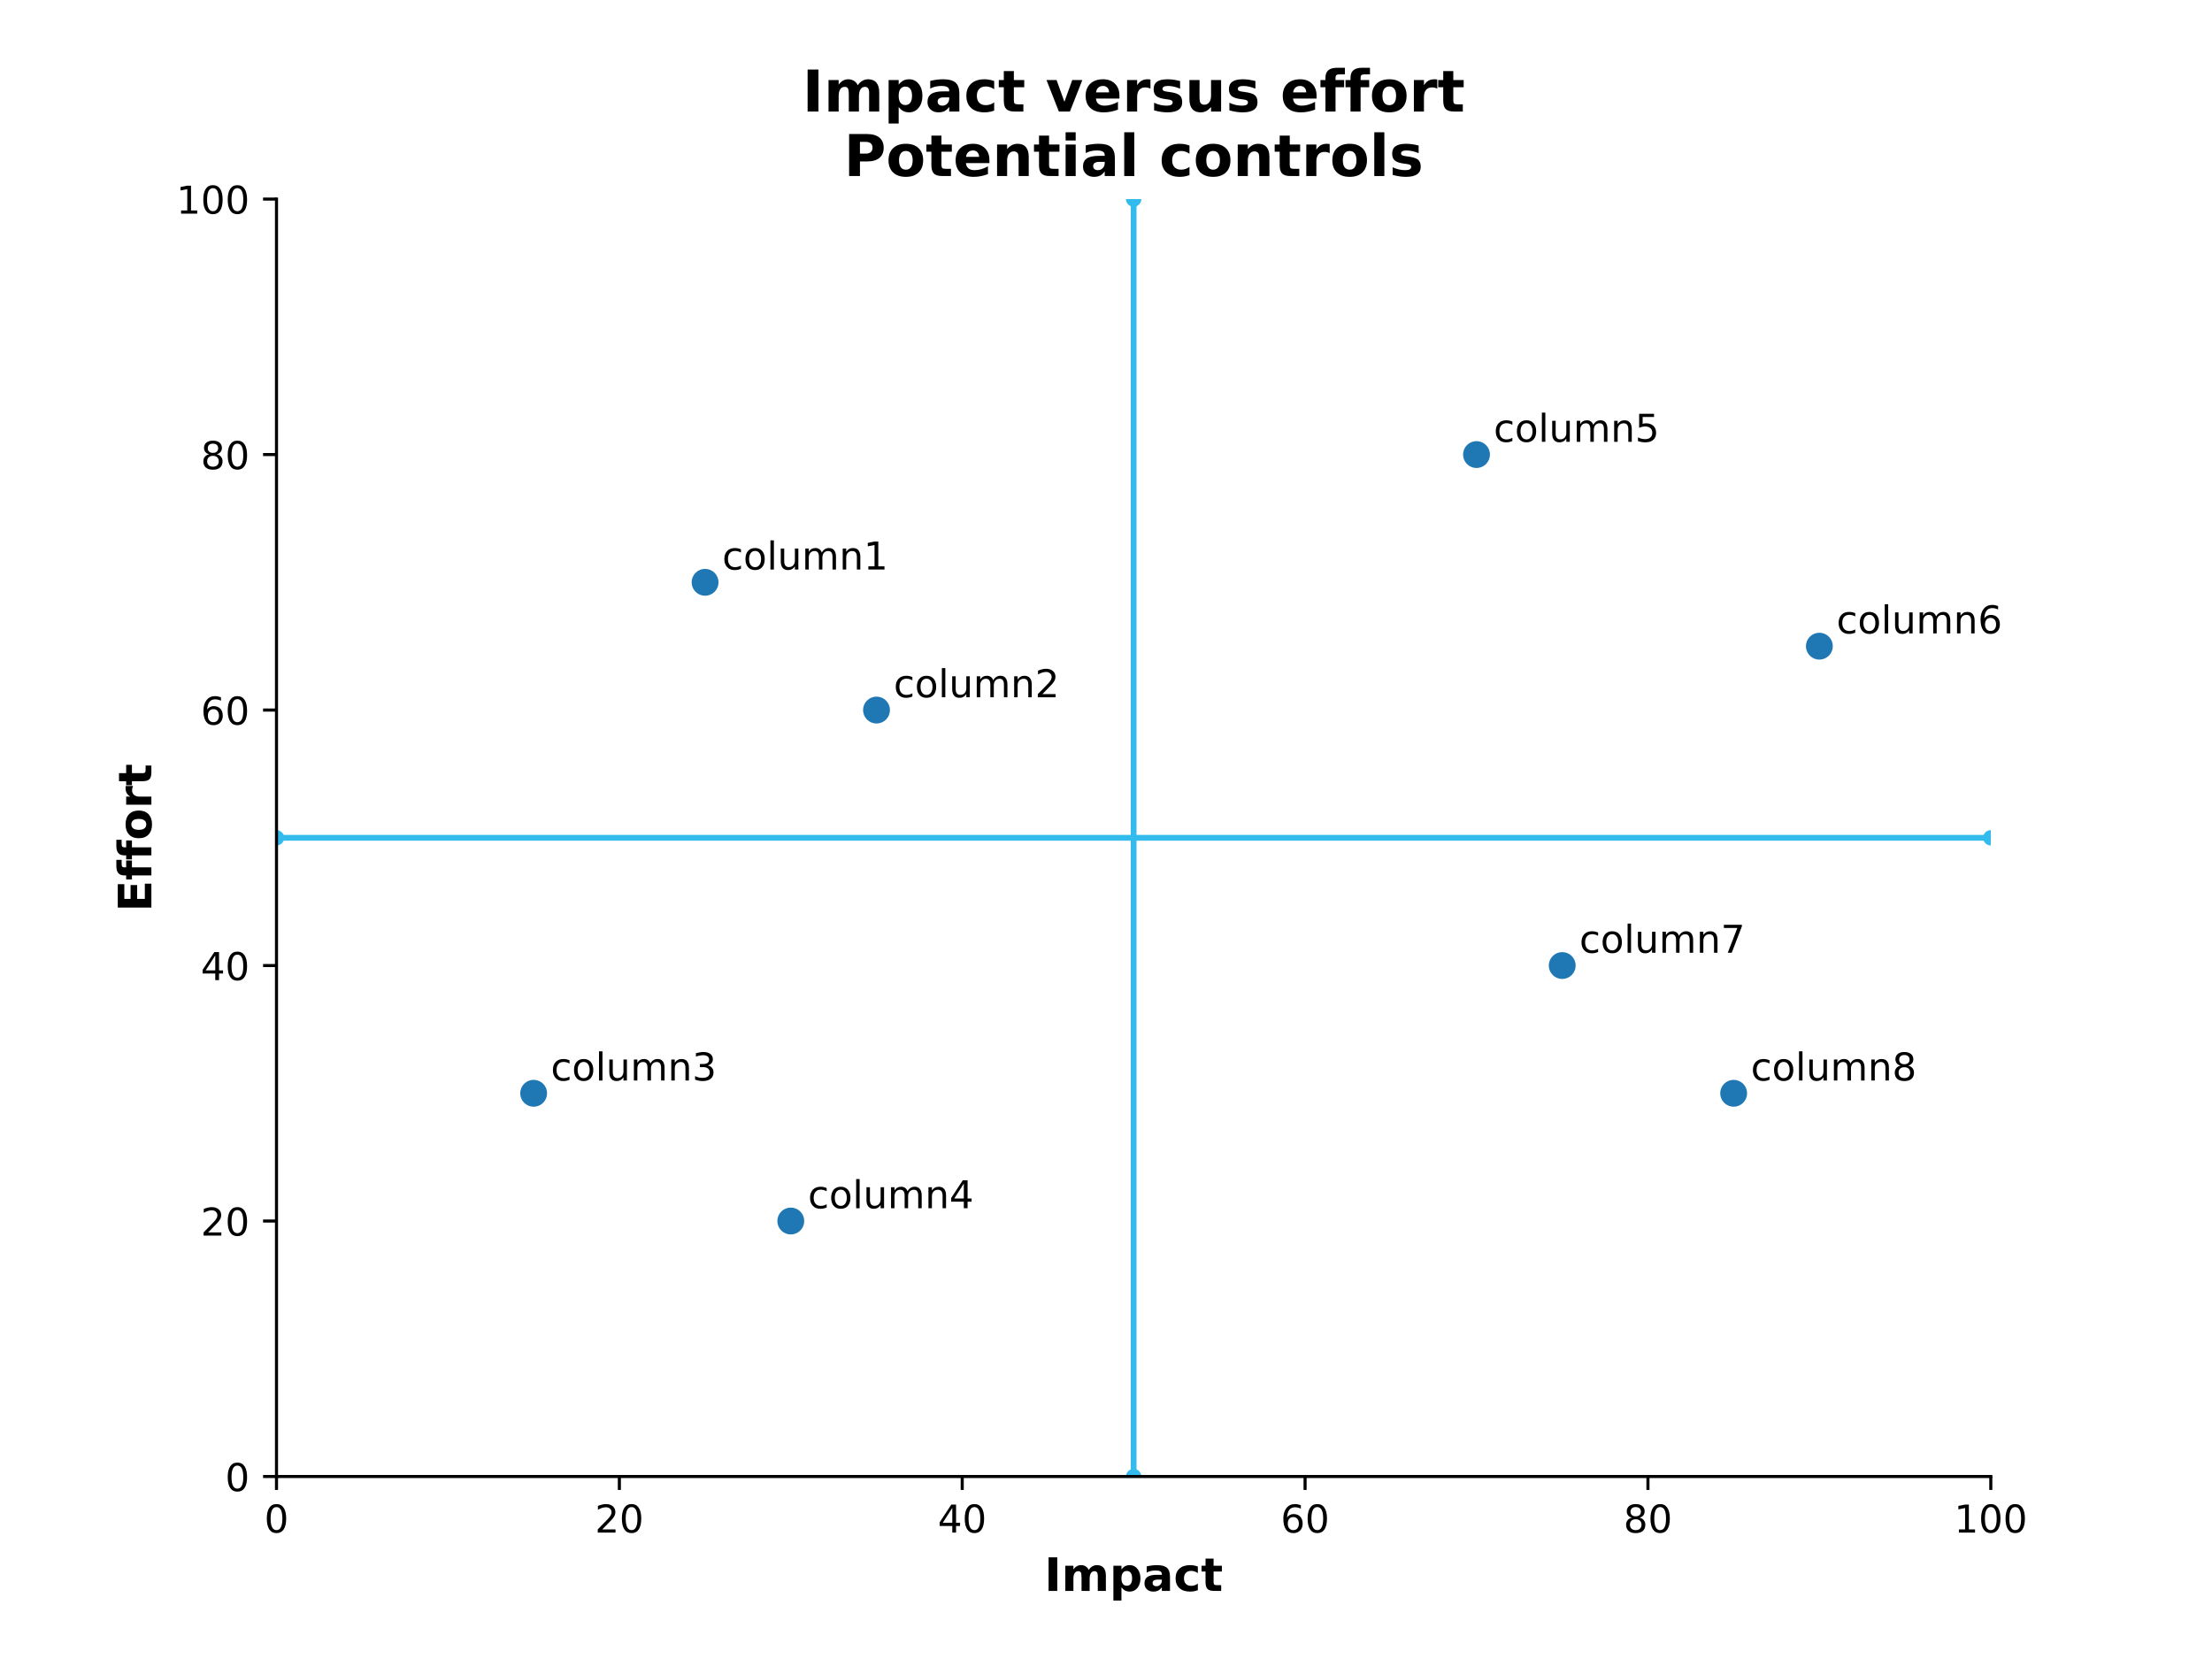
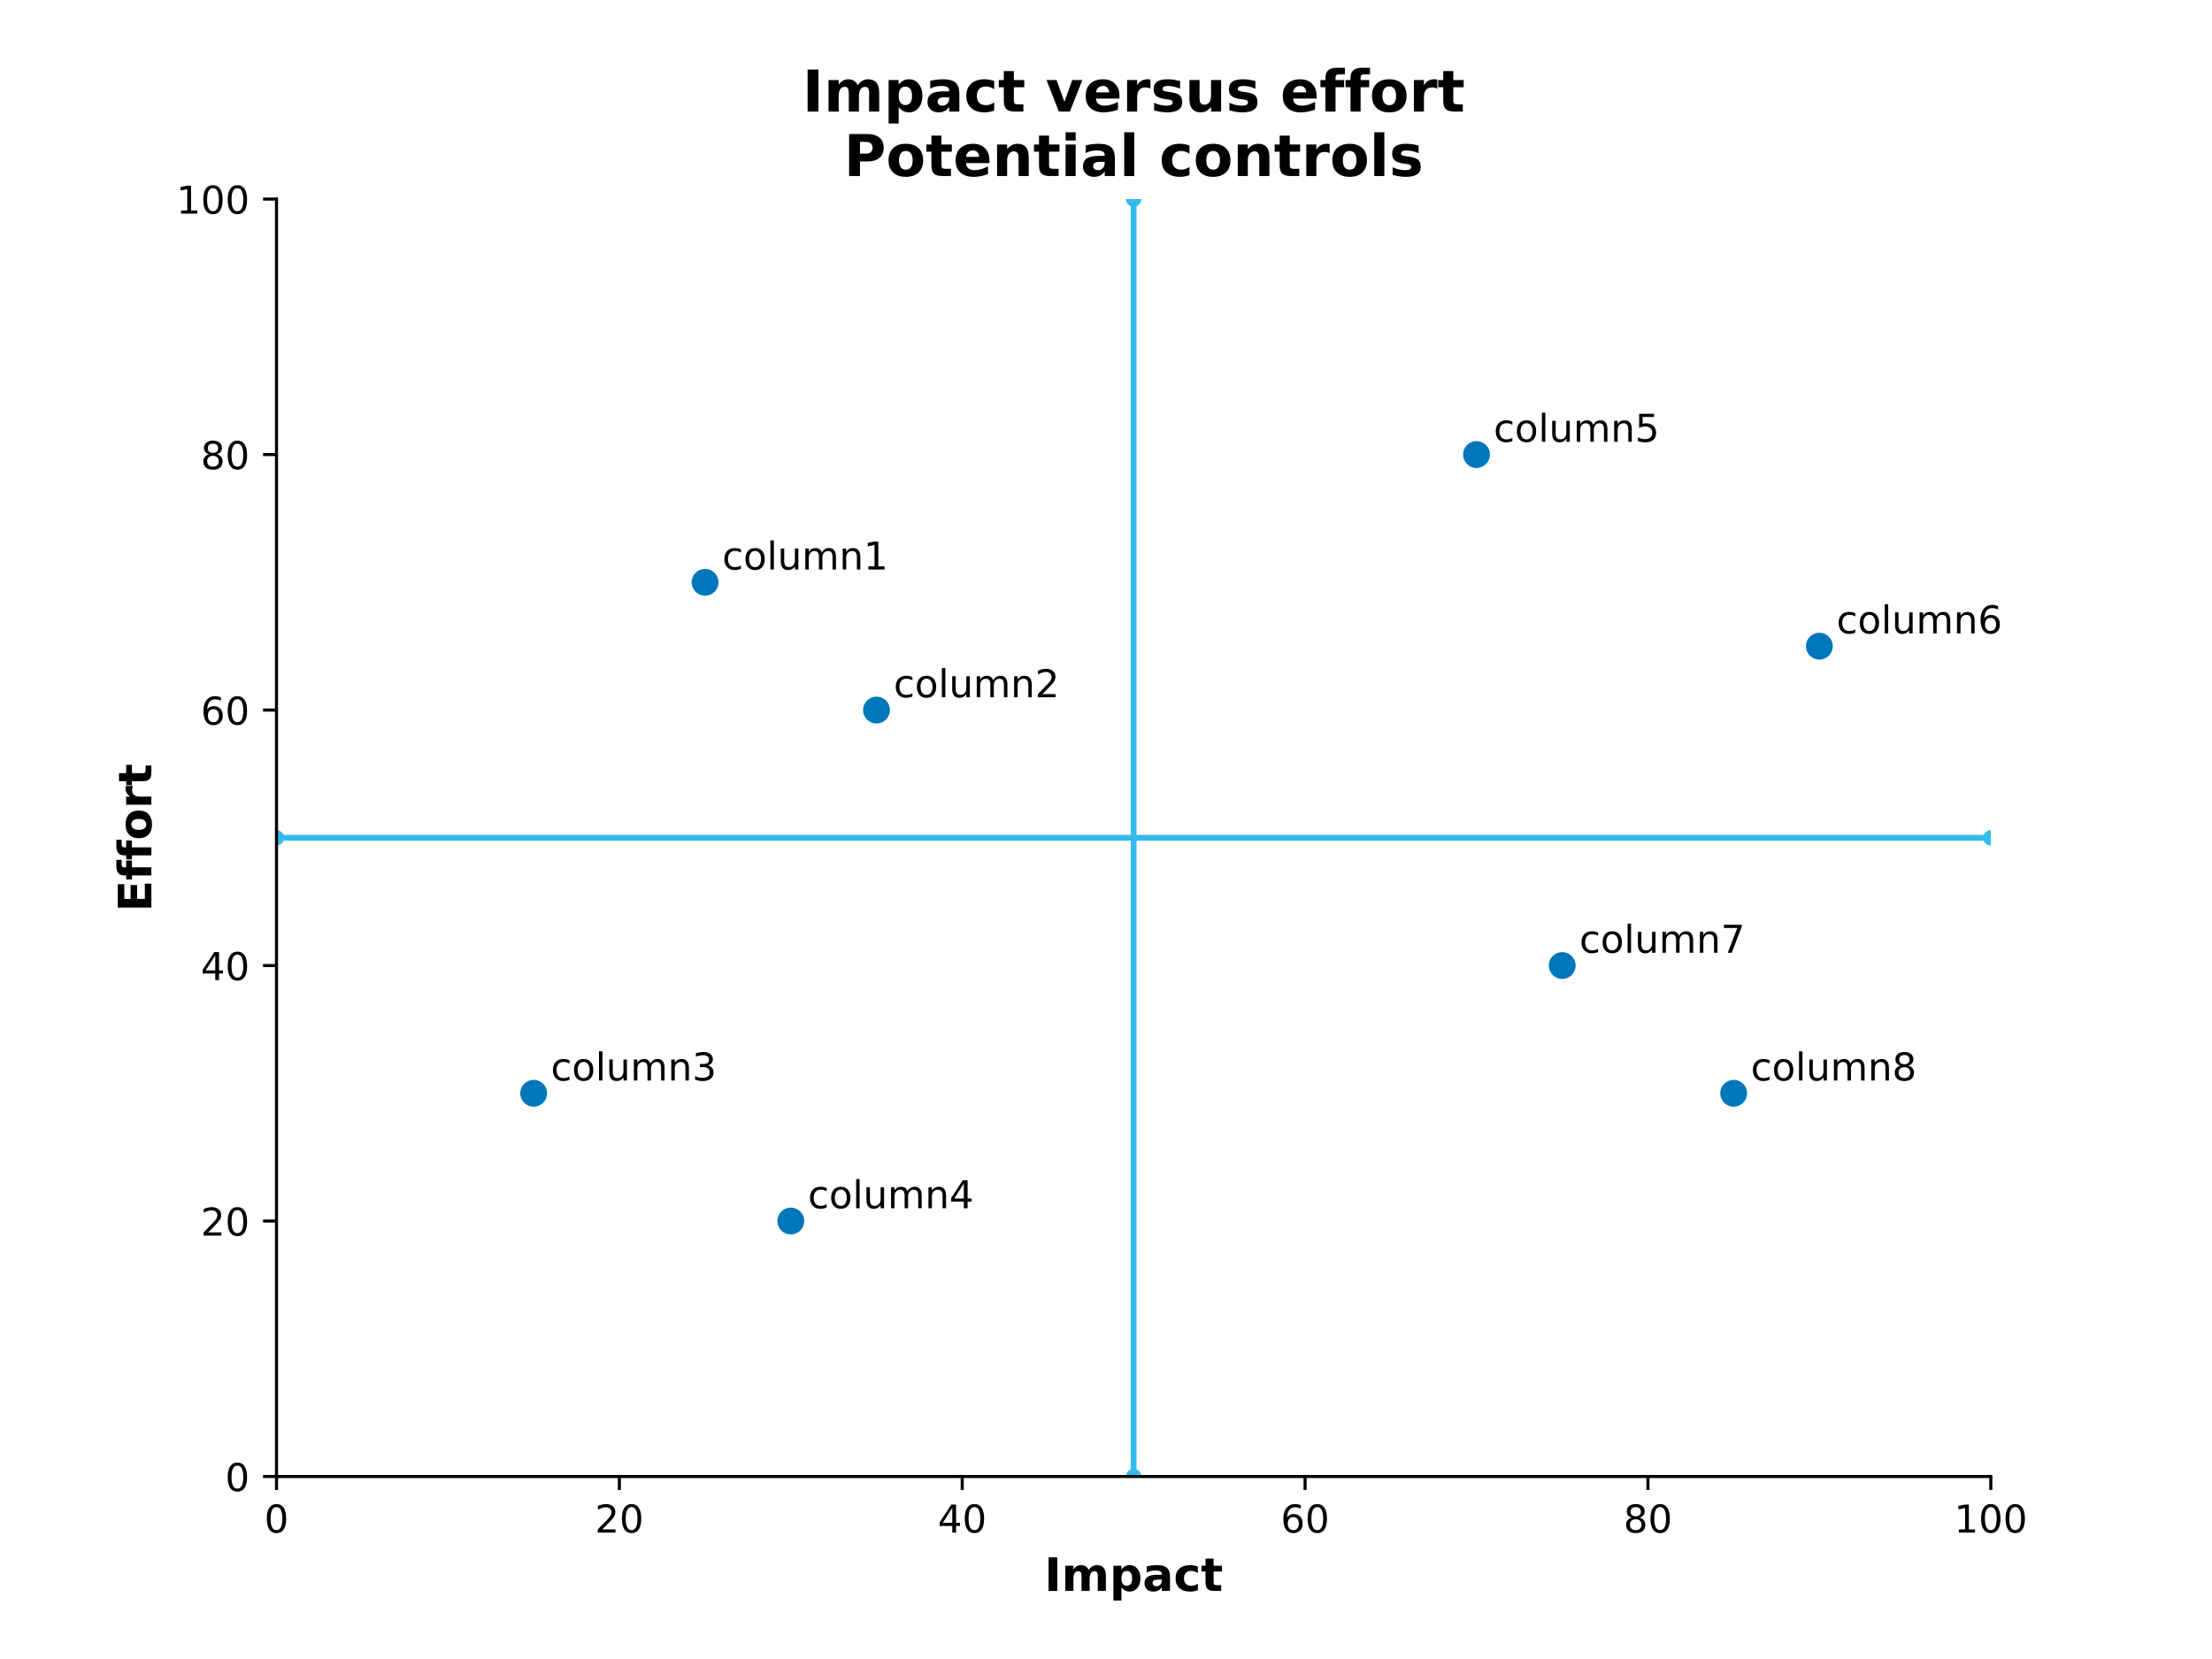
<svg xmlns="http://www.w3.org/2000/svg" xmlns:xlink="http://www.w3.org/1999/xlink" width="576pt" height="432pt" viewBox="0 0 576 432" version="1.1">
  <defs>
    <style type="text/css">*{stroke-linejoin: round; stroke-linecap: butt}</style>
  </defs>
  <g id="figure_1">
    <g id="patch_1">
      <path d="M 0 432  L 576 432  L 576 0  L 0 0  z " style="fill: #ffffff" />
    </g>
    <g id="axes_1">
      <g id="patch_2">
        <path d="M 72 384.48  L 518.4 384.48  L 518.4 51.84  L 72 51.84  z " style="fill: #ffffff" />
      </g>
      <g id="matplotlib.axis_1">
        <g id="xtick_1">
          <g id="line2d_1">
            <defs>
-               <path id="m9c594d30dd" d="M 0 0  L 0 3.5  " style="stroke: #000000; stroke-width: 0.8" />
+               <path id="m097df28d98" d="M 0 0  L 0 3.5  " style="stroke: #000000; stroke-width: 0.8" />
            </defs>
            <g>
-               <use xlink:href="#m9c594d30dd" x="72" y="384.48" style="stroke: #000000; stroke-width: 0.8" />
+               <use xlink:href="#m097df28d98" x="72" y="384.48" style="stroke: #000000; stroke-width: 0.8" />
            </g>
          </g>
          <g id="text_1">
            <g transform="translate(68.81875 399.0784)scale(0.1 -0.1)">
              <defs>
                <path id="DejaVuSans-30" d="M 2034 4250  Q 1547 4250 1301 3770  Q 1056 3291 1056 2328  Q 1056 1369 1301 889  Q 1547 409 2034 409  Q 2525 409 2770 889  Q 3016 1369 3016 2328  Q 3016 3291 2770 3770  Q 2525 4250 2034 4250  z M 2034 4750  Q 2819 4750 3233 4129  Q 3647 3509 3647 2328  Q 3647 1150 3233 529  Q 2819 -91 2034 -91  Q 1250 -91 836 529  Q 422 1150 422 2328  Q 422 3509 836 4129  Q 1250 4750 2034 4750  z " transform="scale(0.015625)" />
              </defs>
              <use xlink:href="#DejaVuSans-30" />
            </g>
          </g>
        </g>
        <g id="xtick_2">
          <g id="line2d_2">
            <g>
-               <use xlink:href="#m9c594d30dd" x="161.28" y="384.48" style="stroke: #000000; stroke-width: 0.8" />
+               <use xlink:href="#m097df28d98" x="161.28" y="384.48" style="stroke: #000000; stroke-width: 0.8" />
            </g>
          </g>
          <g id="text_2">
            <g transform="translate(154.9175 399.0784)scale(0.1 -0.1)">
              <defs>
                <path id="DejaVuSans-32" d="M 1228 531  L 3431 531  L 3431 0  L 469 0  L 469 531  Q 828 903 1448 1529  Q 2069 2156 2228 2338  Q 2531 2678 2651 2914  Q 2772 3150 2772 3378  Q 2772 3750 2511 3984  Q 2250 4219 1831 4219  Q 1534 4219 1204 4116  Q 875 4013 500 3803  L 500 4441  Q 881 4594 1212 4672  Q 1544 4750 1819 4750  Q 2544 4750 2975 4387  Q 3406 4025 3406 3419  Q 3406 3131 3298 2873  Q 3191 2616 2906 2266  Q 2828 2175 2409 1742  Q 1991 1309 1228 531  z " transform="scale(0.015625)" />
              </defs>
              <use xlink:href="#DejaVuSans-32" />
              <use xlink:href="#DejaVuSans-30" x="63.623" />
            </g>
          </g>
        </g>
        <g id="xtick_3">
          <g id="line2d_3">
            <g>
-               <use xlink:href="#m9c594d30dd" x="250.56" y="384.48" style="stroke: #000000; stroke-width: 0.8" />
+               <use xlink:href="#m097df28d98" x="250.56" y="384.48" style="stroke: #000000; stroke-width: 0.8" />
            </g>
          </g>
          <g id="text_3">
            <g transform="translate(244.1975 399.0784)scale(0.1 -0.1)">
              <defs>
                <path id="DejaVuSans-34" d="M 2419 4116  L 825 1625  L 2419 1625  L 2419 4116  z M 2253 4666  L 3047 4666  L 3047 1625  L 3713 1625  L 3713 1100  L 3047 1100  L 3047 0  L 2419 0  L 2419 1100  L 313 1100  L 313 1709  L 2253 4666  z " transform="scale(0.015625)" />
              </defs>
              <use xlink:href="#DejaVuSans-34" />
              <use xlink:href="#DejaVuSans-30" x="63.623" />
            </g>
          </g>
        </g>
        <g id="xtick_4">
          <g id="line2d_4">
            <g>
-               <use xlink:href="#m9c594d30dd" x="339.84" y="384.48" style="stroke: #000000; stroke-width: 0.8" />
+               <use xlink:href="#m097df28d98" x="339.84" y="384.48" style="stroke: #000000; stroke-width: 0.8" />
            </g>
          </g>
          <g id="text_4">
            <g transform="translate(333.4775 399.0784)scale(0.1 -0.1)">
              <defs>
                <path id="DejaVuSans-36" d="M 2113 2584  Q 1688 2584 1439 2293  Q 1191 2003 1191 1497  Q 1191 994 1439 701  Q 1688 409 2113 409  Q 2538 409 2786 701  Q 3034 994 3034 1497  Q 3034 2003 2786 2293  Q 2538 2584 2113 2584  z M 3366 4563  L 3366 3988  Q 3128 4100 2886 4159  Q 2644 4219 2406 4219  Q 1781 4219 1451 3797  Q 1122 3375 1075 2522  Q 1259 2794 1537 2939  Q 1816 3084 2150 3084  Q 2853 3084 3261 2657  Q 3669 2231 3669 1497  Q 3669 778 3244 343  Q 2819 -91 2113 -91  Q 1303 -91 875 529  Q 447 1150 447 2328  Q 447 3434 972 4092  Q 1497 4750 2381 4750  Q 2619 4750 2861 4703  Q 3103 4656 3366 4563  z " transform="scale(0.015625)" />
              </defs>
              <use xlink:href="#DejaVuSans-36" />
              <use xlink:href="#DejaVuSans-30" x="63.623" />
            </g>
          </g>
        </g>
        <g id="xtick_5">
          <g id="line2d_5">
            <g>
-               <use xlink:href="#m9c594d30dd" x="429.12" y="384.48" style="stroke: #000000; stroke-width: 0.8" />
+               <use xlink:href="#m097df28d98" x="429.12" y="384.48" style="stroke: #000000; stroke-width: 0.8" />
            </g>
          </g>
          <g id="text_5">
            <g transform="translate(422.7575 399.0784)scale(0.1 -0.1)">
              <defs>
                <path id="DejaVuSans-38" d="M 2034 2216  Q 1584 2216 1326 1975  Q 1069 1734 1069 1313  Q 1069 891 1326 650  Q 1584 409 2034 409  Q 2484 409 2743 651  Q 3003 894 3003 1313  Q 3003 1734 2745 1975  Q 2488 2216 2034 2216  z M 1403 2484  Q 997 2584 770 2862  Q 544 3141 544 3541  Q 544 4100 942 4425  Q 1341 4750 2034 4750  Q 2731 4750 3128 4425  Q 3525 4100 3525 3541  Q 3525 3141 3298 2862  Q 3072 2584 2669 2484  Q 3125 2378 3379 2068  Q 3634 1759 3634 1313  Q 3634 634 3220 271  Q 2806 -91 2034 -91  Q 1263 -91 848 271  Q 434 634 434 1313  Q 434 1759 690 2068  Q 947 2378 1403 2484  z M 1172 3481  Q 1172 3119 1398 2916  Q 1625 2713 2034 2713  Q 2441 2713 2670 2916  Q 2900 3119 2900 3481  Q 2900 3844 2670 4047  Q 2441 4250 2034 4250  Q 1625 4250 1398 4047  Q 1172 3844 1172 3481  z " transform="scale(0.015625)" />
              </defs>
              <use xlink:href="#DejaVuSans-38" />
              <use xlink:href="#DejaVuSans-30" x="63.623" />
            </g>
          </g>
        </g>
        <g id="xtick_6">
          <g id="line2d_6">
            <g>
-               <use xlink:href="#m9c594d30dd" x="518.4" y="384.48" style="stroke: #000000; stroke-width: 0.8" />
+               <use xlink:href="#m097df28d98" x="518.4" y="384.48" style="stroke: #000000; stroke-width: 0.8" />
            </g>
          </g>
          <g id="text_6">
            <g transform="translate(508.8562 399.0784)scale(0.1 -0.1)">
              <defs>
                <path id="DejaVuSans-31" d="M 794 531  L 1825 531  L 1825 4091  L 703 3866  L 703 4441  L 1819 4666  L 2450 4666  L 2450 531  L 3481 531  L 3481 0  L 794 0  L 794 531  z " transform="scale(0.015625)" />
              </defs>
              <use xlink:href="#DejaVuSans-31" />
              <use xlink:href="#DejaVuSans-30" x="63.623" />
              <use xlink:href="#DejaVuSans-30" x="127.246" />
            </g>
          </g>
        </g>
        <g id="text_7">
          <g transform="translate(271.9472 414.2763)scale(0.12 -0.12)">
            <defs>
              <path id="DejaVuSans-Bold-49" d="M 588 4666  L 1791 4666  L 1791 0  L 588 0  L 588 4666  z " transform="scale(0.015625)" />
              <path id="DejaVuSans-Bold-6d" d="M 3781 2919  Q 3994 3244 4286 3414  Q 4578 3584 4928 3584  Q 5531 3584 5847 3212  Q 6163 2841 6163 2131  L 6163 0  L 5038 0  L 5038 1825  Q 5041 1866 5042 1909  Q 5044 1953 5044 2034  Q 5044 2406 4934 2573  Q 4825 2741 4581 2741  Q 4263 2741 4089 2478  Q 3916 2216 3909 1719  L 3909 0  L 2784 0  L 2784 1825  Q 2784 2406 2684 2573  Q 2584 2741 2328 2741  Q 2006 2741 1831 2477  Q 1656 2213 1656 1722  L 1656 0  L 531 0  L 531 3500  L 1656 3500  L 1656 2988  Q 1863 3284 2130 3434  Q 2397 3584 2719 3584  Q 3081 3584 3359 3409  Q 3638 3234 3781 2919  z " transform="scale(0.015625)" />
              <path id="DejaVuSans-Bold-70" d="M 1656 506  L 1656 -1331  L 538 -1331  L 538 3500  L 1656 3500  L 1656 2988  Q 1888 3294 2169 3439  Q 2450 3584 2816 3584  Q 3463 3584 3878 3070  Q 4294 2556 4294 1747  Q 4294 938 3878 423  Q 3463 -91 2816 -91  Q 2450 -91 2169 54  Q 1888 200 1656 506  z M 2400 2772  Q 2041 2772 1848 2508  Q 1656 2244 1656 1747  Q 1656 1250 1848 986  Q 2041 722 2400 722  Q 2759 722 2948 984  Q 3138 1247 3138 1747  Q 3138 2247 2948 2509  Q 2759 2772 2400 2772  z " transform="scale(0.015625)" />
              <path id="DejaVuSans-Bold-61" d="M 2106 1575  Q 1756 1575 1579 1456  Q 1403 1338 1403 1106  Q 1403 894 1545 773  Q 1688 653 1941 653  Q 2256 653 2472 879  Q 2688 1106 2688 1447  L 2688 1575  L 2106 1575  z M 3816 1997  L 3816 0  L 2688 0  L 2688 519  Q 2463 200 2181 54  Q 1900 -91 1497 -91  Q 953 -91 614 226  Q 275 544 275 1050  Q 275 1666 698 1953  Q 1122 2241 2028 2241  L 2688 2241  L 2688 2328  Q 2688 2594 2478 2717  Q 2269 2841 1825 2841  Q 1466 2841 1156 2769  Q 847 2697 581 2553  L 581 3406  Q 941 3494 1303 3539  Q 1666 3584 2028 3584  Q 2975 3584 3395 3211  Q 3816 2838 3816 1997  z " transform="scale(0.015625)" />
              <path id="DejaVuSans-Bold-63" d="M 3366 3391  L 3366 2478  Q 3138 2634 2908 2709  Q 2678 2784 2431 2784  Q 1963 2784 1702 2511  Q 1441 2238 1441 1747  Q 1441 1256 1702 982  Q 1963 709 2431 709  Q 2694 709 2930 787  Q 3166 866 3366 1019  L 3366 103  Q 3103 6 2833 -42  Q 2563 -91 2291 -91  Q 1344 -91 809 395  Q 275 881 275 1747  Q 275 2613 809 3098  Q 1344 3584 2291 3584  Q 2566 3584 2833 3536  Q 3100 3488 3366 3391  z " transform="scale(0.015625)" />
              <path id="DejaVuSans-Bold-74" d="M 1759 4494  L 1759 3500  L 2913 3500  L 2913 2700  L 1759 2700  L 1759 1216  Q 1759 972 1856 886  Q 1953 800 2241 800  L 2816 800  L 2816 0  L 1856 0  Q 1194 0 917 276  Q 641 553 641 1216  L 641 2700  L 84 2700  L 84 3500  L 641 3500  L 641 4494  L 1759 4494  z " transform="scale(0.015625)" />
            </defs>
            <use xlink:href="#DejaVuSans-Bold-49" />
            <use xlink:href="#DejaVuSans-Bold-6d" x="37.207" />
            <use xlink:href="#DejaVuSans-Bold-70" x="141.406" />
            <use xlink:href="#DejaVuSans-Bold-61" x="212.988" />
            <use xlink:href="#DejaVuSans-Bold-63" x="280.469" />
            <use xlink:href="#DejaVuSans-Bold-74" x="339.746" />
          </g>
        </g>
      </g>
      <g id="matplotlib.axis_2">
        <g id="ytick_1">
          <g id="line2d_7">
            <defs>
-               <path id="mfddba30912" d="M 0 0  L -3.5 0  " style="stroke: #000000; stroke-width: 0.8" />
+               <path id="mccd568f65f" d="M 0 0  L -3.5 0  " style="stroke: #000000; stroke-width: 0.8" />
            </defs>
            <g>
-               <use xlink:href="#mfddba30912" x="72" y="384.48" style="stroke: #000000; stroke-width: 0.8" />
+               <use xlink:href="#mccd568f65f" x="72" y="384.48" style="stroke: #000000; stroke-width: 0.8" />
            </g>
          </g>
          <g id="text_8">
            <g transform="translate(58.6375 388.2792)scale(0.1 -0.1)">
              <use xlink:href="#DejaVuSans-30" />
            </g>
          </g>
        </g>
        <g id="ytick_2">
          <g id="line2d_8">
            <g>
-               <use xlink:href="#mfddba30912" x="72" y="317.952" style="stroke: #000000; stroke-width: 0.8" />
+               <use xlink:href="#mccd568f65f" x="72" y="317.952" style="stroke: #000000; stroke-width: 0.8" />
            </g>
          </g>
          <g id="text_9">
            <g transform="translate(52.275 321.7512)scale(0.1 -0.1)">
              <use xlink:href="#DejaVuSans-32" />
              <use xlink:href="#DejaVuSans-30" x="63.623" />
            </g>
          </g>
        </g>
        <g id="ytick_3">
          <g id="line2d_9">
            <g>
-               <use xlink:href="#mfddba30912" x="72" y="251.424" style="stroke: #000000; stroke-width: 0.8" />
+               <use xlink:href="#mccd568f65f" x="72" y="251.424" style="stroke: #000000; stroke-width: 0.8" />
            </g>
          </g>
          <g id="text_10">
            <g transform="translate(52.275 255.2232)scale(0.1 -0.1)">
              <use xlink:href="#DejaVuSans-34" />
              <use xlink:href="#DejaVuSans-30" x="63.623" />
            </g>
          </g>
        </g>
        <g id="ytick_4">
          <g id="line2d_10">
            <g>
-               <use xlink:href="#mfddba30912" x="72" y="184.896" style="stroke: #000000; stroke-width: 0.8" />
+               <use xlink:href="#mccd568f65f" x="72" y="184.896" style="stroke: #000000; stroke-width: 0.8" />
            </g>
          </g>
          <g id="text_11">
            <g transform="translate(52.275 188.6952)scale(0.1 -0.1)">
              <use xlink:href="#DejaVuSans-36" />
              <use xlink:href="#DejaVuSans-30" x="63.623" />
            </g>
          </g>
        </g>
        <g id="ytick_5">
          <g id="line2d_11">
            <g>
-               <use xlink:href="#mfddba30912" x="72" y="118.368" style="stroke: #000000; stroke-width: 0.8" />
+               <use xlink:href="#mccd568f65f" x="72" y="118.368" style="stroke: #000000; stroke-width: 0.8" />
            </g>
          </g>
          <g id="text_12">
            <g transform="translate(52.275 122.1672)scale(0.1 -0.1)">
              <use xlink:href="#DejaVuSans-38" />
              <use xlink:href="#DejaVuSans-30" x="63.623" />
            </g>
          </g>
        </g>
        <g id="ytick_6">
          <g id="line2d_12">
            <g>
-               <use xlink:href="#mfddba30912" x="72" y="51.84" style="stroke: #000000; stroke-width: 0.8" />
+               <use xlink:href="#mccd568f65f" x="72" y="51.84" style="stroke: #000000; stroke-width: 0.8" />
            </g>
          </g>
          <g id="text_13">
            <g transform="translate(45.9125 55.63922)scale(0.1 -0.1)">
              <use xlink:href="#DejaVuSans-31" />
              <use xlink:href="#DejaVuSans-30" x="63.623" />
              <use xlink:href="#DejaVuSans-30" x="127.246" />
            </g>
          </g>
        </g>
        <g id="text_14">
          <g transform="translate(39.41687 237.4275)rotate(-90)scale(0.12 -0.12)">
            <defs>
              <path id="DejaVuSans-Bold-45" d="M 588 4666  L 3834 4666  L 3834 3756  L 1791 3756  L 1791 2888  L 3713 2888  L 3713 1978  L 1791 1978  L 1791 909  L 3903 909  L 3903 0  L 588 0  L 588 4666  z " transform="scale(0.015625)" />
              <path id="DejaVuSans-Bold-66" d="M 2841 4863  L 2841 4128  L 2222 4128  Q 1984 4128 1890 4042  Q 1797 3956 1797 3744  L 1797 3500  L 2753 3500  L 2753 2700  L 1797 2700  L 1797 0  L 678 0  L 678 2700  L 122 2700  L 122 3500  L 678 3500  L 678 3744  Q 678 4316 997 4589  Q 1316 4863 1984 4863  L 2841 4863  z " transform="scale(0.015625)" />
              <path id="DejaVuSans-Bold-6f" d="M 2203 2784  Q 1831 2784 1636 2517  Q 1441 2250 1441 1747  Q 1441 1244 1636 976  Q 1831 709 2203 709  Q 2569 709 2762 976  Q 2956 1244 2956 1747  Q 2956 2250 2762 2517  Q 2569 2784 2203 2784  z M 2203 3584  Q 3106 3584 3614 3096  Q 4122 2609 4122 1747  Q 4122 884 3614 396  Q 3106 -91 2203 -91  Q 1297 -91 786 396  Q 275 884 275 1747  Q 275 2609 786 3096  Q 1297 3584 2203 3584  z " transform="scale(0.015625)" />
              <path id="DejaVuSans-Bold-72" d="M 3138 2547  Q 2991 2616 2845 2648  Q 2700 2681 2553 2681  Q 2122 2681 1889 2404  Q 1656 2128 1656 1613  L 1656 0  L 538 0  L 538 3500  L 1656 3500  L 1656 2925  Q 1872 3269 2151 3426  Q 2431 3584 2822 3584  Q 2878 3584 2943 3579  Q 3009 3575 3134 3559  L 3138 2547  z " transform="scale(0.015625)" />
            </defs>
            <use xlink:href="#DejaVuSans-Bold-45" />
            <use xlink:href="#DejaVuSans-Bold-66" x="68.311" />
            <use xlink:href="#DejaVuSans-Bold-66" x="111.816" />
            <use xlink:href="#DejaVuSans-Bold-6f" x="155.322" />
            <use xlink:href="#DejaVuSans-Bold-72" x="224.023" />
            <use xlink:href="#DejaVuSans-Bold-74" x="273.34" />
          </g>
        </g>
      </g>
      <g id="line2d_13">
        <defs>
-           <path id="mcbacbb5fb6" d="M 0 3  C 0.796 3 1.559 2.684 2.121 2.121  C 2.684 1.559 3 0.796 3 0  C 3 -0.796 2.684 -1.559 2.121 -2.121  C 1.559 -2.684 0.796 -3 0 -3  C -0.796 -3 -1.559 -2.684 -2.121 -2.121  C -2.684 -1.559 -3 -0.796 -3 0  C -3 0.796 -2.684 1.559 -2.121 2.121  C -1.559 2.684 -0.796 3 0 3  z " style="stroke: #1f77b4" />
+           <path id="mc850de1337" d="M 0 3  C 0.796 3 1.559 2.684 2.121 2.121  C 2.684 1.559 3 0.796 3 0  C 3 -0.796 2.684 -1.559 2.121 -2.121  C 1.559 -2.684 0.796 -3 0 -3  C -0.796 -3 -1.559 -2.684 -2.121 -2.121  C -2.684 -1.559 -3 -0.796 -3 0  C -3 0.796 -2.684 1.559 -2.121 2.121  C -1.559 2.684 -0.796 3 0 3  z " style="stroke: #0077bb" />
        </defs>
-         <g clip-path="url(#p3bd5283ad9)">
-           <use xlink:href="#mcbacbb5fb6" x="183.6" y="151.632" style="fill: #1f77b4; stroke: #1f77b4" />
-           <use xlink:href="#mcbacbb5fb6" x="228.24" y="184.896" style="fill: #1f77b4; stroke: #1f77b4" />
-           <use xlink:href="#mcbacbb5fb6" x="138.96" y="284.688" style="fill: #1f77b4; stroke: #1f77b4" />
-           <use xlink:href="#mcbacbb5fb6" x="205.92" y="317.952" style="fill: #1f77b4; stroke: #1f77b4" />
-           <use xlink:href="#mcbacbb5fb6" x="384.48" y="118.368" style="fill: #1f77b4; stroke: #1f77b4" />
-           <use xlink:href="#mcbacbb5fb6" x="473.76" y="168.264" style="fill: #1f77b4; stroke: #1f77b4" />
-           <use xlink:href="#mcbacbb5fb6" x="406.8" y="251.424" style="fill: #1f77b4; stroke: #1f77b4" />
-           <use xlink:href="#mcbacbb5fb6" x="451.44" y="284.688" style="fill: #1f77b4; stroke: #1f77b4" />
+         <g clip-path="url(#p8af1da4546)">
+           <use xlink:href="#mc850de1337" x="183.6" y="151.632" style="fill: #0077bb; stroke: #0077bb" />
+           <use xlink:href="#mc850de1337" x="228.24" y="184.896" style="fill: #0077bb; stroke: #0077bb" />
+           <use xlink:href="#mc850de1337" x="138.96" y="284.688" style="fill: #0077bb; stroke: #0077bb" />
+           <use xlink:href="#mc850de1337" x="205.92" y="317.952" style="fill: #0077bb; stroke: #0077bb" />
+           <use xlink:href="#mc850de1337" x="384.48" y="118.368" style="fill: #0077bb; stroke: #0077bb" />
+           <use xlink:href="#mc850de1337" x="473.76" y="168.264" style="fill: #0077bb; stroke: #0077bb" />
+           <use xlink:href="#mc850de1337" x="406.8" y="251.424" style="fill: #0077bb; stroke: #0077bb" />
+           <use xlink:href="#mc850de1337" x="451.44" y="284.688" style="fill: #0077bb; stroke: #0077bb" />
        </g>
      </g>
      <g id="line2d_14">
-         <path d="M 72 218.16  L 518.4 218.16  " clip-path="url(#p3bd5283ad9)" style="fill: none; stroke: #33bbee; stroke-width: 1.5; stroke-linecap: square" />
+         <path d="M 72 218.16  L 518.4 218.16  " clip-path="url(#p8af1da4546)" style="fill: none; stroke: #33bbee; stroke-width: 1.5; stroke-linecap: square" />
        <defs>
-           <path id="m8a945d14f9" d="M 0 1.5  C 0.398 1.5 0.779 1.342 1.061 1.061  C 1.342 0.779 1.5 0.398 1.5 0  C 1.5 -0.398 1.342 -0.779 1.061 -1.061  C 0.779 -1.342 0.398 -1.5 0 -1.5  C -0.398 -1.5 -0.779 -1.342 -1.061 -1.061  C -1.342 -0.779 -1.5 -0.398 -1.5 0  C -1.5 0.398 -1.342 0.779 -1.061 1.061  C -0.779 1.342 -0.398 1.5 0 1.5  z " style="stroke: #33bbee" />
+           <path id="m8095baee1a" d="M 0 1.5  C 0.398 1.5 0.779 1.342 1.061 1.061  C 1.342 0.779 1.5 0.398 1.5 0  C 1.5 -0.398 1.342 -0.779 1.061 -1.061  C 0.779 -1.342 0.398 -1.5 0 -1.5  C -0.398 -1.5 -0.779 -1.342 -1.061 -1.061  C -1.342 -0.779 -1.5 -0.398 -1.5 0  C -1.5 0.398 -1.342 0.779 -1.061 1.061  C -0.779 1.342 -0.398 1.5 0 1.5  z " style="stroke: #33bbee" />
        </defs>
-         <g clip-path="url(#p3bd5283ad9)">
-           <use xlink:href="#m8a945d14f9" x="72" y="218.16" style="fill: #33bbee; stroke: #33bbee" />
-           <use xlink:href="#m8a945d14f9" x="518.4" y="218.16" style="fill: #33bbee; stroke: #33bbee" />
+         <g clip-path="url(#p8af1da4546)">
+           <use xlink:href="#m8095baee1a" x="72" y="218.16" style="fill: #33bbee; stroke: #33bbee" />
+           <use xlink:href="#m8095baee1a" x="518.4" y="218.16" style="fill: #33bbee; stroke: #33bbee" />
        </g>
      </g>
      <g id="line2d_15">
-         <path d="M 295.2 384.48  L 295.2 51.84  " clip-path="url(#p3bd5283ad9)" style="fill: none; stroke: #33bbee; stroke-width: 1.5; stroke-linecap: square" />
-         <g clip-path="url(#p3bd5283ad9)">
-           <use xlink:href="#m8a945d14f9" x="295.2" y="384.48" style="fill: #33bbee; stroke: #33bbee" />
-           <use xlink:href="#m8a945d14f9" x="295.2" y="51.84" style="fill: #33bbee; stroke: #33bbee" />
+         <path d="M 295.2 384.48  L 295.2 51.84  " clip-path="url(#p8af1da4546)" style="fill: none; stroke: #33bbee; stroke-width: 1.5; stroke-linecap: square" />
+         <g clip-path="url(#p8af1da4546)">
+           <use xlink:href="#m8095baee1a" x="295.2" y="384.48" style="fill: #33bbee; stroke: #33bbee" />
+           <use xlink:href="#m8095baee1a" x="295.2" y="51.84" style="fill: #33bbee; stroke: #33bbee" />
        </g>
      </g>
      <g id="patch_3">
        <path d="M 72 384.48  L 72 51.84  " style="fill: none; stroke: #000000; stroke-width: 0.8; stroke-linejoin: miter; stroke-linecap: square" />
      </g>
      <g id="patch_4">
        <path d="M 72 384.48  L 518.4 384.48  " style="fill: none; stroke: #000000; stroke-width: 0.8; stroke-linejoin: miter; stroke-linecap: square" />
      </g>
      <g id="text_15">
        <g transform="translate(188.064 148.3056)scale(0.1 -0.1)">
          <defs>
            <path id="DejaVuSans-63" d="M 3122 3366  L 3122 2828  Q 2878 2963 2633 3030  Q 2388 3097 2138 3097  Q 1578 3097 1268 2742  Q 959 2388 959 1747  Q 959 1106 1268 751  Q 1578 397 2138 397  Q 2388 397 2633 464  Q 2878 531 3122 666  L 3122 134  Q 2881 22 2623 -34  Q 2366 -91 2075 -91  Q 1284 -91 818 406  Q 353 903 353 1747  Q 353 2603 823 3093  Q 1294 3584 2113 3584  Q 2378 3584 2631 3529  Q 2884 3475 3122 3366  z " transform="scale(0.015625)" />
            <path id="DejaVuSans-6f" d="M 1959 3097  Q 1497 3097 1228 2736  Q 959 2375 959 1747  Q 959 1119 1226 758  Q 1494 397 1959 397  Q 2419 397 2687 759  Q 2956 1122 2956 1747  Q 2956 2369 2687 2733  Q 2419 3097 1959 3097  z M 1959 3584  Q 2709 3584 3137 3096  Q 3566 2609 3566 1747  Q 3566 888 3137 398  Q 2709 -91 1959 -91  Q 1206 -91 779 398  Q 353 888 353 1747  Q 353 2609 779 3096  Q 1206 3584 1959 3584  z " transform="scale(0.015625)" />
            <path id="DejaVuSans-6c" d="M 603 4863  L 1178 4863  L 1178 0  L 603 0  L 603 4863  z " transform="scale(0.015625)" />
            <path id="DejaVuSans-75" d="M 544 1381  L 544 3500  L 1119 3500  L 1119 1403  Q 1119 906 1312 657  Q 1506 409 1894 409  Q 2359 409 2629 706  Q 2900 1003 2900 1516  L 2900 3500  L 3475 3500  L 3475 0  L 2900 0  L 2900 538  Q 2691 219 2414 64  Q 2138 -91 1772 -91  Q 1169 -91 856 284  Q 544 659 544 1381  z M 1991 3584  L 1991 3584  z " transform="scale(0.015625)" />
            <path id="DejaVuSans-6d" d="M 3328 2828  Q 3544 3216 3844 3400  Q 4144 3584 4550 3584  Q 5097 3584 5394 3201  Q 5691 2819 5691 2113  L 5691 0  L 5113 0  L 5113 2094  Q 5113 2597 4934 2840  Q 4756 3084 4391 3084  Q 3944 3084 3684 2787  Q 3425 2491 3425 1978  L 3425 0  L 2847 0  L 2847 2094  Q 2847 2600 2669 2842  Q 2491 3084 2119 3084  Q 1678 3084 1418 2786  Q 1159 2488 1159 1978  L 1159 0  L 581 0  L 581 3500  L 1159 3500  L 1159 2956  Q 1356 3278 1631 3431  Q 1906 3584 2284 3584  Q 2666 3584 2933 3390  Q 3200 3197 3328 2828  z " transform="scale(0.015625)" />
            <path id="DejaVuSans-6e" d="M 3513 2113  L 3513 0  L 2938 0  L 2938 2094  Q 2938 2591 2744 2837  Q 2550 3084 2163 3084  Q 1697 3084 1428 2787  Q 1159 2491 1159 1978  L 1159 0  L 581 0  L 581 3500  L 1159 3500  L 1159 2956  Q 1366 3272 1645 3428  Q 1925 3584 2291 3584  Q 2894 3584 3203 3211  Q 3513 2838 3513 2113  z " transform="scale(0.015625)" />
          </defs>
          <use xlink:href="#DejaVuSans-63" />
          <use xlink:href="#DejaVuSans-6f" x="54.98" />
          <use xlink:href="#DejaVuSans-6c" x="116.162" />
          <use xlink:href="#DejaVuSans-75" x="143.945" />
          <use xlink:href="#DejaVuSans-6d" x="207.324" />
          <use xlink:href="#DejaVuSans-6e" x="304.736" />
          <use xlink:href="#DejaVuSans-31" x="368.115" />
        </g>
      </g>
      <g id="text_16">
        <g transform="translate(232.704 181.5696)scale(0.1 -0.1)">
          <use xlink:href="#DejaVuSans-63" />
          <use xlink:href="#DejaVuSans-6f" x="54.98" />
          <use xlink:href="#DejaVuSans-6c" x="116.162" />
          <use xlink:href="#DejaVuSans-75" x="143.945" />
          <use xlink:href="#DejaVuSans-6d" x="207.324" />
          <use xlink:href="#DejaVuSans-6e" x="304.736" />
          <use xlink:href="#DejaVuSans-32" x="368.115" />
        </g>
      </g>
      <g id="text_17">
        <g transform="translate(143.424 281.3616)scale(0.1 -0.1)">
          <defs>
            <path id="DejaVuSans-33" d="M 2597 2516  Q 3050 2419 3304 2112  Q 3559 1806 3559 1356  Q 3559 666 3084 287  Q 2609 -91 1734 -91  Q 1441 -91 1130 -33  Q 819 25 488 141  L 488 750  Q 750 597 1062 519  Q 1375 441 1716 441  Q 2309 441 2620 675  Q 2931 909 2931 1356  Q 2931 1769 2642 2001  Q 2353 2234 1838 2234  L 1294 2234  L 1294 2753  L 1863 2753  Q 2328 2753 2575 2939  Q 2822 3125 2822 3475  Q 2822 3834 2567 4026  Q 2313 4219 1838 4219  Q 1578 4219 1281 4162  Q 984 4106 628 3988  L 628 4550  Q 988 4650 1302 4700  Q 1616 4750 1894 4750  Q 2613 4750 3031 4423  Q 3450 4097 3450 3541  Q 3450 3153 3228 2886  Q 3006 2619 2597 2516  z " transform="scale(0.015625)" />
          </defs>
          <use xlink:href="#DejaVuSans-63" />
          <use xlink:href="#DejaVuSans-6f" x="54.98" />
          <use xlink:href="#DejaVuSans-6c" x="116.162" />
          <use xlink:href="#DejaVuSans-75" x="143.945" />
          <use xlink:href="#DejaVuSans-6d" x="207.324" />
          <use xlink:href="#DejaVuSans-6e" x="304.736" />
          <use xlink:href="#DejaVuSans-33" x="368.115" />
        </g>
      </g>
      <g id="text_18">
        <g transform="translate(210.384 314.6256)scale(0.1 -0.1)">
          <use xlink:href="#DejaVuSans-63" />
          <use xlink:href="#DejaVuSans-6f" x="54.98" />
          <use xlink:href="#DejaVuSans-6c" x="116.162" />
          <use xlink:href="#DejaVuSans-75" x="143.945" />
          <use xlink:href="#DejaVuSans-6d" x="207.324" />
          <use xlink:href="#DejaVuSans-6e" x="304.736" />
          <use xlink:href="#DejaVuSans-34" x="368.115" />
        </g>
      </g>
      <g id="text_19">
        <g transform="translate(388.944 115.0416)scale(0.1 -0.1)">
          <defs>
            <path id="DejaVuSans-35" d="M 691 4666  L 3169 4666  L 3169 4134  L 1269 4134  L 1269 2991  Q 1406 3038 1543 3061  Q 1681 3084 1819 3084  Q 2600 3084 3056 2656  Q 3513 2228 3513 1497  Q 3513 744 3044 326  Q 2575 -91 1722 -91  Q 1428 -91 1123 -41  Q 819 9 494 109  L 494 744  Q 775 591 1075 516  Q 1375 441 1709 441  Q 2250 441 2565 725  Q 2881 1009 2881 1497  Q 2881 1984 2565 2268  Q 2250 2553 1709 2553  Q 1456 2553 1204 2497  Q 953 2441 691 2322  L 691 4666  z " transform="scale(0.015625)" />
          </defs>
          <use xlink:href="#DejaVuSans-63" />
          <use xlink:href="#DejaVuSans-6f" x="54.98" />
          <use xlink:href="#DejaVuSans-6c" x="116.162" />
          <use xlink:href="#DejaVuSans-75" x="143.945" />
          <use xlink:href="#DejaVuSans-6d" x="207.324" />
          <use xlink:href="#DejaVuSans-6e" x="304.736" />
          <use xlink:href="#DejaVuSans-35" x="368.115" />
        </g>
      </g>
      <g id="text_20">
        <g transform="translate(478.224 164.9376)scale(0.1 -0.1)">
          <use xlink:href="#DejaVuSans-63" />
          <use xlink:href="#DejaVuSans-6f" x="54.98" />
          <use xlink:href="#DejaVuSans-6c" x="116.162" />
          <use xlink:href="#DejaVuSans-75" x="143.945" />
          <use xlink:href="#DejaVuSans-6d" x="207.324" />
          <use xlink:href="#DejaVuSans-6e" x="304.736" />
          <use xlink:href="#DejaVuSans-36" x="368.115" />
        </g>
      </g>
      <g id="text_21">
        <g transform="translate(411.264 248.0976)scale(0.1 -0.1)">
          <defs>
            <path id="DejaVuSans-37" d="M 525 4666  L 3525 4666  L 3525 4397  L 1831 0  L 1172 0  L 2766 4134  L 525 4134  L 525 4666  z " transform="scale(0.015625)" />
          </defs>
          <use xlink:href="#DejaVuSans-63" />
          <use xlink:href="#DejaVuSans-6f" x="54.98" />
          <use xlink:href="#DejaVuSans-6c" x="116.162" />
          <use xlink:href="#DejaVuSans-75" x="143.945" />
          <use xlink:href="#DejaVuSans-6d" x="207.324" />
          <use xlink:href="#DejaVuSans-6e" x="304.736" />
          <use xlink:href="#DejaVuSans-37" x="368.115" />
        </g>
      </g>
      <g id="text_22">
        <g transform="translate(455.904 281.3616)scale(0.1 -0.1)">
          <use xlink:href="#DejaVuSans-63" />
          <use xlink:href="#DejaVuSans-6f" x="54.98" />
          <use xlink:href="#DejaVuSans-6c" x="116.162" />
          <use xlink:href="#DejaVuSans-75" x="143.945" />
          <use xlink:href="#DejaVuSans-6d" x="207.324" />
          <use xlink:href="#DejaVuSans-6e" x="304.736" />
          <use xlink:href="#DejaVuSans-38" x="368.115" />
        </g>
      </g>
      <g id="text_23">
        <g transform="translate(208.923 29.04328)scale(0.15 -0.15)">
          <defs>
            <path id="DejaVuSans-Bold-20" transform="scale(0.015625)" />
            <path id="DejaVuSans-Bold-76" d="M 97 3500  L 1216 3500  L 2088 1081  L 2956 3500  L 4078 3500  L 2700 0  L 1472 0  L 97 3500  z " transform="scale(0.015625)" />
            <path id="DejaVuSans-Bold-65" d="M 4031 1759  L 4031 1441  L 1416 1441  Q 1456 1047 1700 850  Q 1944 653 2381 653  Q 2734 653 3104 758  Q 3475 863 3866 1075  L 3866 213  Q 3469 63 3072 -14  Q 2675 -91 2278 -91  Q 1328 -91 801 392  Q 275 875 275 1747  Q 275 2603 792 3093  Q 1309 3584 2216 3584  Q 3041 3584 3536 3087  Q 4031 2591 4031 1759  z M 2881 2131  Q 2881 2450 2695 2645  Q 2509 2841 2209 2841  Q 1884 2841 1681 2658  Q 1478 2475 1428 2131  L 2881 2131  z " transform="scale(0.015625)" />
            <path id="DejaVuSans-Bold-73" d="M 3272 3391  L 3272 2541  Q 2913 2691 2578 2766  Q 2244 2841 1947 2841  Q 1628 2841 1473 2761  Q 1319 2681 1319 2516  Q 1319 2381 1436 2309  Q 1553 2238 1856 2203  L 2053 2175  Q 2913 2066 3209 1816  Q 3506 1566 3506 1031  Q 3506 472 3093 190  Q 2681 -91 1863 -91  Q 1516 -91 1145 -36  Q 775 19 384 128  L 384 978  Q 719 816 1070 734  Q 1422 653 1784 653  Q 2113 653 2278 743  Q 2444 834 2444 1013  Q 2444 1163 2330 1236  Q 2216 1309 1875 1350  L 1678 1375  Q 931 1469 631 1722  Q 331 1975 331 2491  Q 331 3047 712 3315  Q 1094 3584 1881 3584  Q 2191 3584 2531 3537  Q 2872 3491 3272 3391  z " transform="scale(0.015625)" />
            <path id="DejaVuSans-Bold-75" d="M 500 1363  L 500 3500  L 1625 3500  L 1625 3150  Q 1625 2866 1622 2436  Q 1619 2006 1619 1863  Q 1619 1441 1641 1255  Q 1663 1069 1716 984  Q 1784 875 1895 815  Q 2006 756 2150 756  Q 2500 756 2700 1025  Q 2900 1294 2900 1772  L 2900 3500  L 4019 3500  L 4019 0  L 2900 0  L 2900 506  Q 2647 200 2364 54  Q 2081 -91 1741 -91  Q 1134 -91 817 281  Q 500 653 500 1363  z " transform="scale(0.015625)" />
          </defs>
          <use xlink:href="#DejaVuSans-Bold-49" />
          <use xlink:href="#DejaVuSans-Bold-6d" x="37.207" />
          <use xlink:href="#DejaVuSans-Bold-70" x="141.406" />
          <use xlink:href="#DejaVuSans-Bold-61" x="212.988" />
          <use xlink:href="#DejaVuSans-Bold-63" x="280.469" />
          <use xlink:href="#DejaVuSans-Bold-74" x="339.746" />
          <use xlink:href="#DejaVuSans-Bold-20" x="387.549" />
          <use xlink:href="#DejaVuSans-Bold-76" x="422.363" />
          <use xlink:href="#DejaVuSans-Bold-65" x="487.549" />
          <use xlink:href="#DejaVuSans-Bold-72" x="555.371" />
          <use xlink:href="#DejaVuSans-Bold-73" x="604.688" />
          <use xlink:href="#DejaVuSans-Bold-75" x="664.209" />
          <use xlink:href="#DejaVuSans-Bold-73" x="735.4" />
          <use xlink:href="#DejaVuSans-Bold-20" x="794.922" />
          <use xlink:href="#DejaVuSans-Bold-65" x="829.736" />
          <use xlink:href="#DejaVuSans-Bold-66" x="897.559" />
          <use xlink:href="#DejaVuSans-Bold-66" x="941.064" />
          <use xlink:href="#DejaVuSans-Bold-6f" x="984.57" />
          <use xlink:href="#DejaVuSans-Bold-72" x="1053.271" />
          <use xlink:href="#DejaVuSans-Bold-74" x="1102.588" />
        </g>
        <g transform="translate(219.7312 45.84)scale(0.15 -0.15)">
          <defs>
            <path id="DejaVuSans-Bold-50" d="M 588 4666  L 2584 4666  Q 3475 4666 3951 4270  Q 4428 3875 4428 3144  Q 4428 2409 3951 2014  Q 3475 1619 2584 1619  L 1791 1619  L 1791 0  L 588 0  L 588 4666  z M 1791 3794  L 1791 2491  L 2456 2491  Q 2806 2491 2997 2661  Q 3188 2831 3188 3144  Q 3188 3456 2997 3625  Q 2806 3794 2456 3794  L 1791 3794  z " transform="scale(0.015625)" />
            <path id="DejaVuSans-Bold-6e" d="M 4056 2131  L 4056 0  L 2931 0  L 2931 347  L 2931 1631  Q 2931 2084 2911 2256  Q 2891 2428 2841 2509  Q 2775 2619 2662 2680  Q 2550 2741 2406 2741  Q 2056 2741 1856 2470  Q 1656 2200 1656 1722  L 1656 0  L 538 0  L 538 3500  L 1656 3500  L 1656 2988  Q 1909 3294 2193 3439  Q 2478 3584 2822 3584  Q 3428 3584 3742 3212  Q 4056 2841 4056 2131  z " transform="scale(0.015625)" />
            <path id="DejaVuSans-Bold-69" d="M 538 3500  L 1656 3500  L 1656 0  L 538 0  L 538 3500  z M 538 4863  L 1656 4863  L 1656 3950  L 538 3950  L 538 4863  z " transform="scale(0.015625)" />
            <path id="DejaVuSans-Bold-6c" d="M 538 4863  L 1656 4863  L 1656 0  L 538 0  L 538 4863  z " transform="scale(0.015625)" />
          </defs>
          <use xlink:href="#DejaVuSans-Bold-50" />
          <use xlink:href="#DejaVuSans-Bold-6f" x="73.291" />
          <use xlink:href="#DejaVuSans-Bold-74" x="141.992" />
          <use xlink:href="#DejaVuSans-Bold-65" x="189.795" />
          <use xlink:href="#DejaVuSans-Bold-6e" x="257.617" />
          <use xlink:href="#DejaVuSans-Bold-74" x="328.809" />
          <use xlink:href="#DejaVuSans-Bold-69" x="376.611" />
          <use xlink:href="#DejaVuSans-Bold-61" x="410.889" />
          <use xlink:href="#DejaVuSans-Bold-6c" x="478.369" />
          <use xlink:href="#DejaVuSans-Bold-20" x="512.646" />
          <use xlink:href="#DejaVuSans-Bold-63" x="547.461" />
          <use xlink:href="#DejaVuSans-Bold-6f" x="606.738" />
          <use xlink:href="#DejaVuSans-Bold-6e" x="675.439" />
          <use xlink:href="#DejaVuSans-Bold-74" x="746.631" />
          <use xlink:href="#DejaVuSans-Bold-72" x="794.434" />
          <use xlink:href="#DejaVuSans-Bold-6f" x="843.75" />
          <use xlink:href="#DejaVuSans-Bold-6c" x="912.451" />
          <use xlink:href="#DejaVuSans-Bold-73" x="946.729" />
        </g>
      </g>
    </g>
  </g>
  <defs>
-     <clipPath id="p3bd5283ad9">
+     <clipPath id="p8af1da4546">
      <rect x="72" y="51.84" width="446.4" height="332.64" />
    </clipPath>
  </defs>
</svg>
